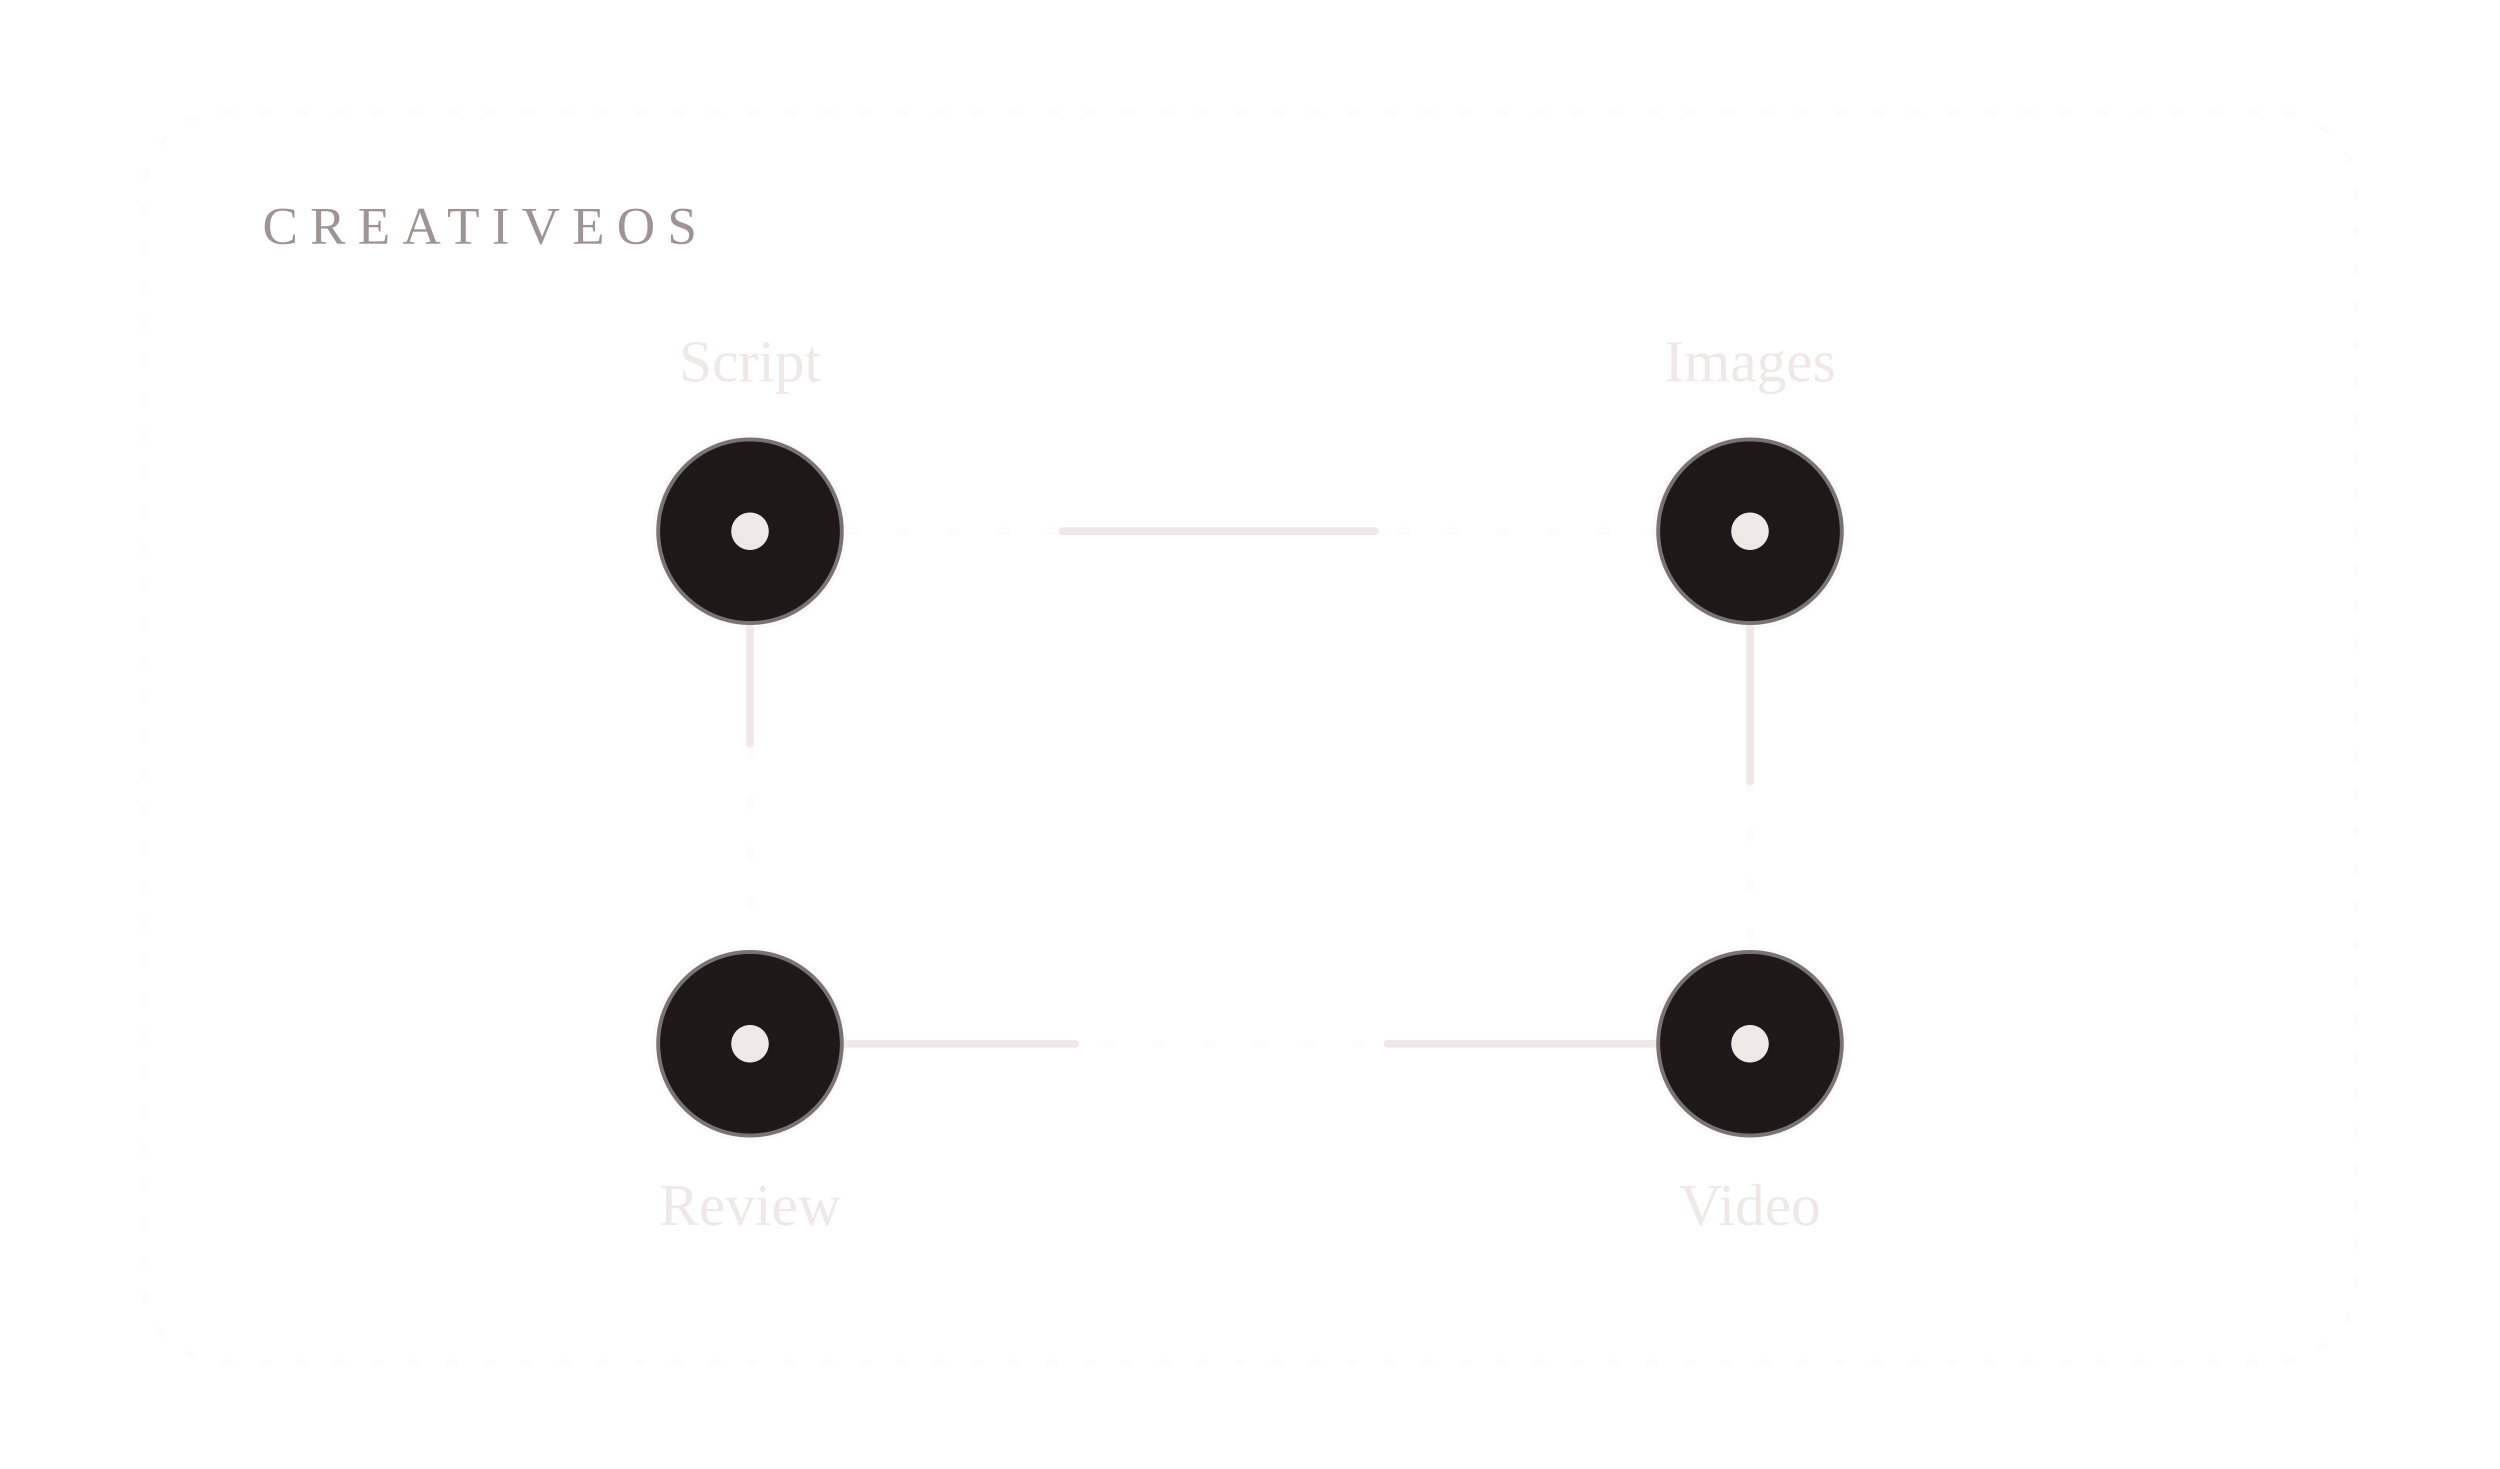
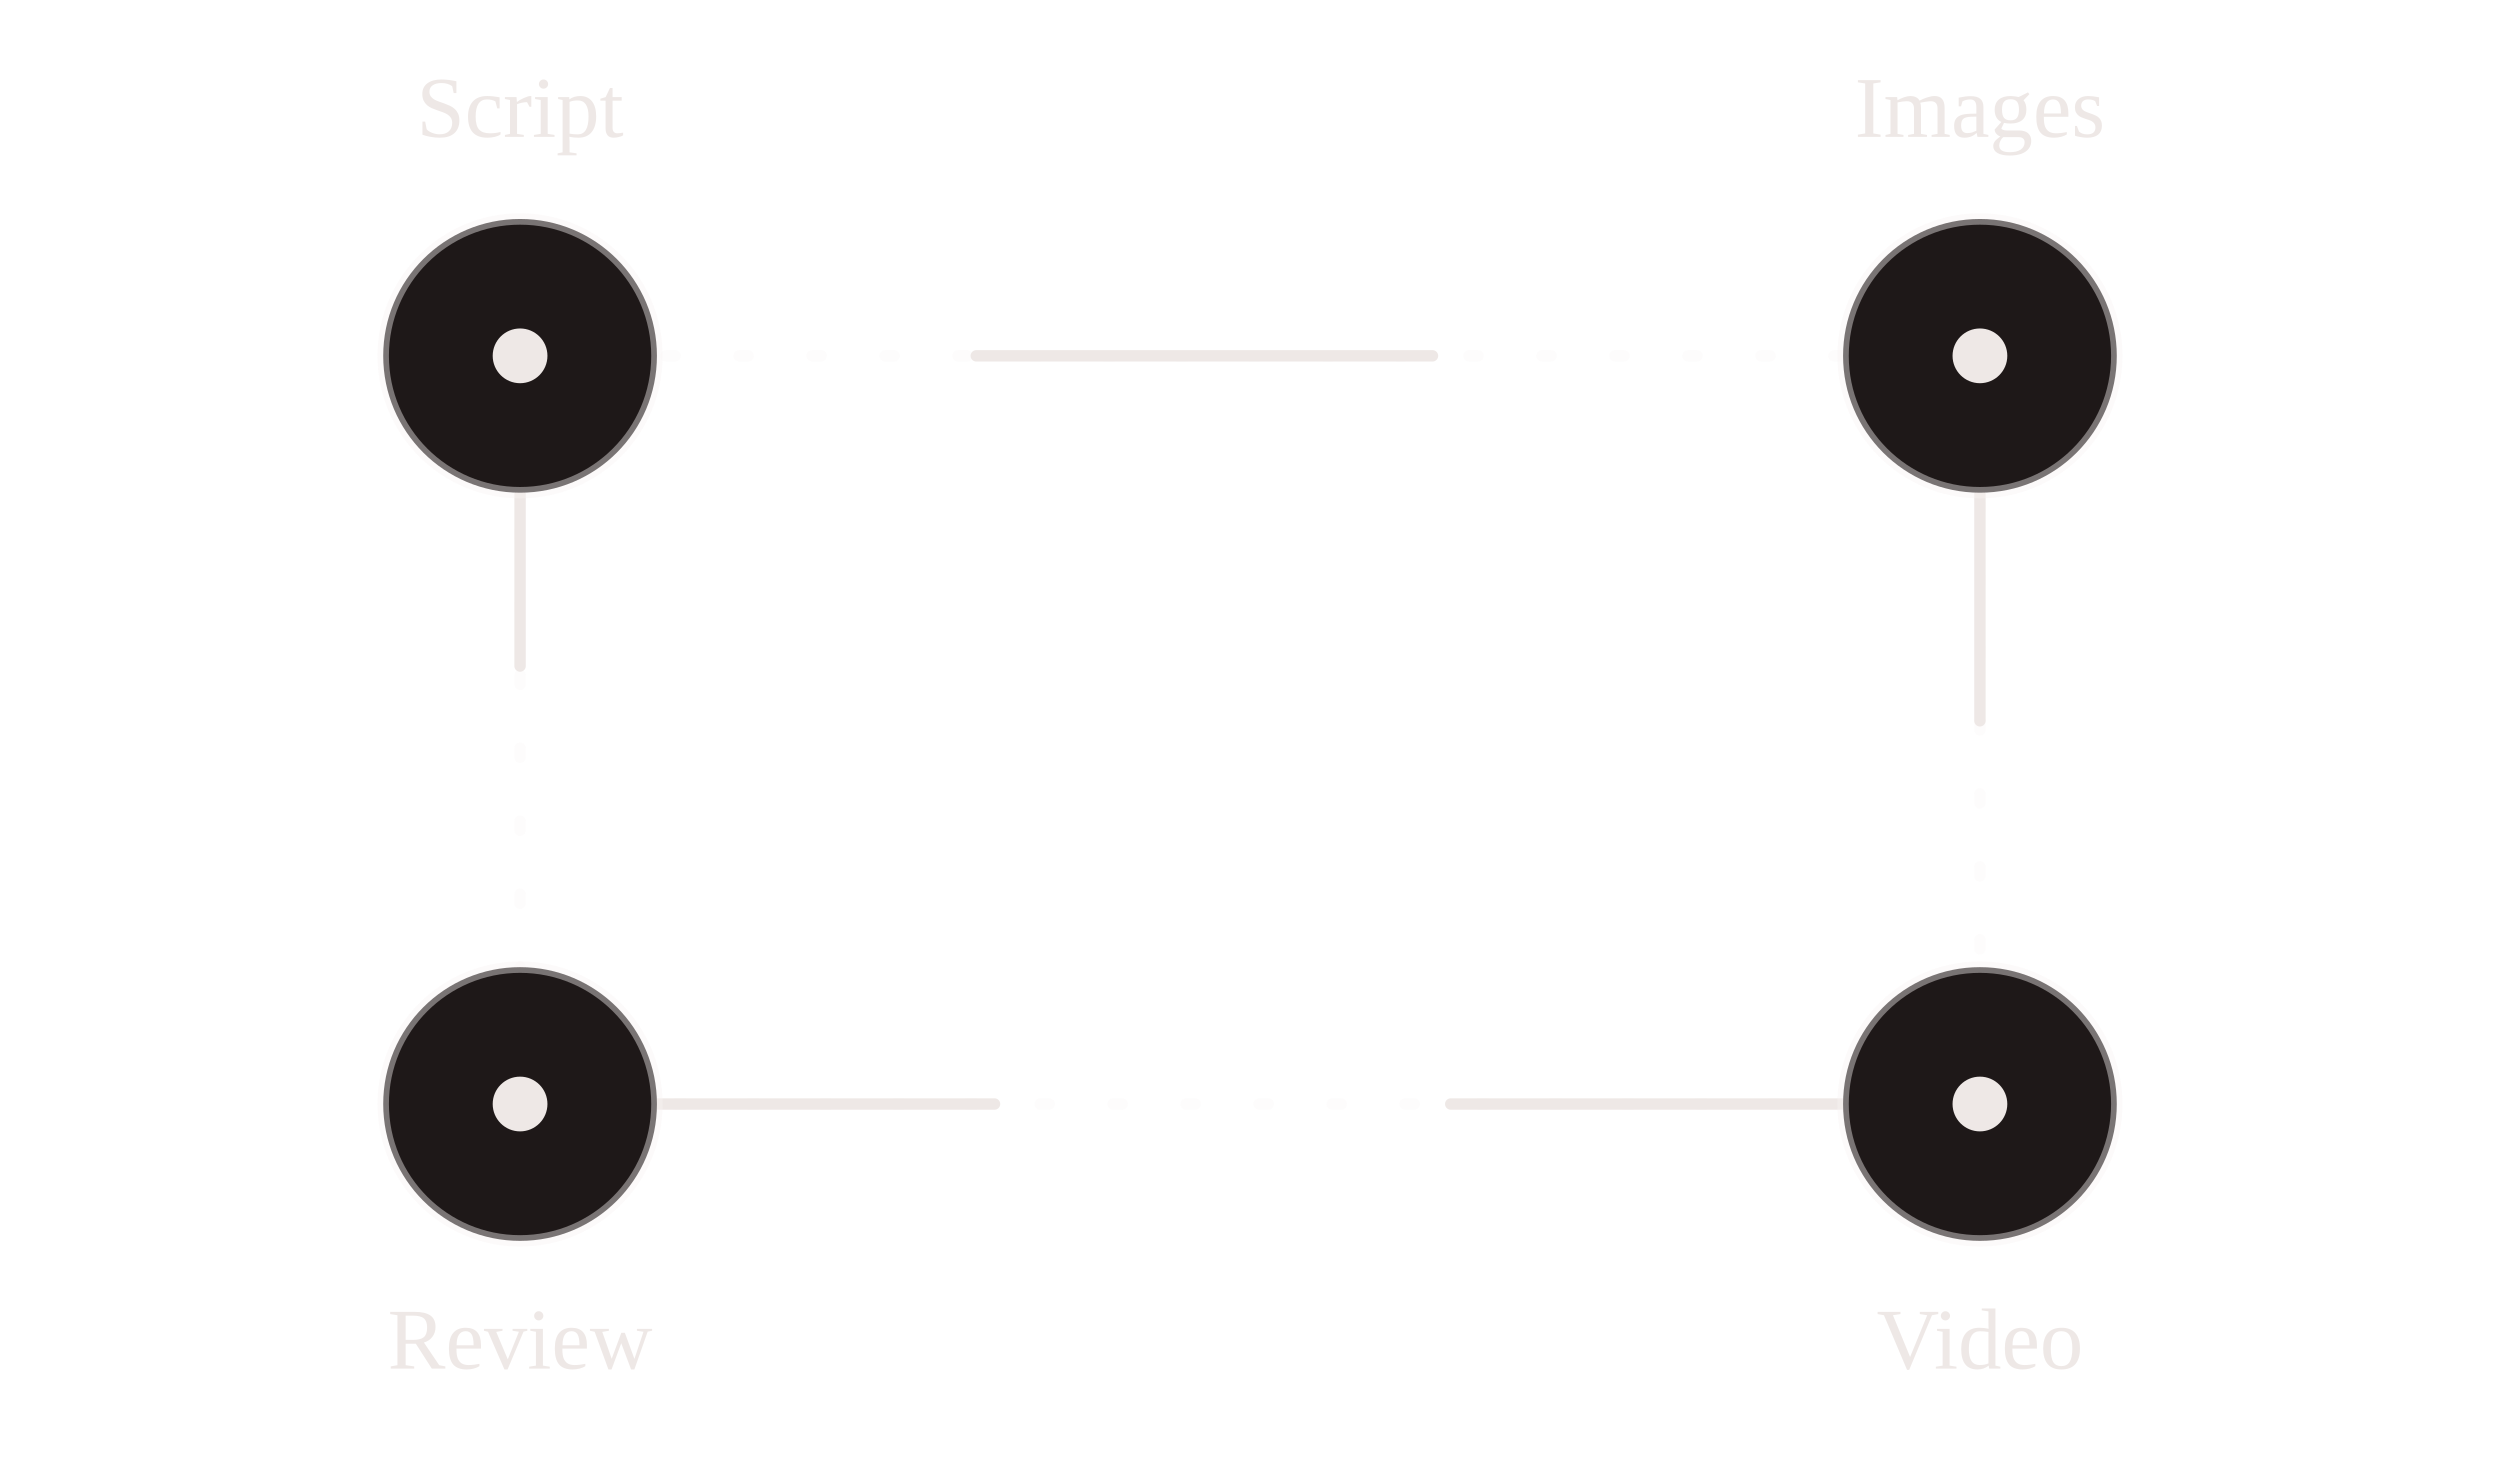
- <svg xmlns="http://www.w3.org/2000/svg" viewBox="0 0 800 470">
+ <svg xmlns="http://www.w3.org/2000/svg" viewBox="126 92 548 322">
  <style>
-     /* Same technique as the deck's other diagrams: a short dash runs the
-        path while a second copy of the path fills in behind it. The loop
-        is 968 units around (320+164+320+164), so the runner travels
-        exactly that far in one cycle and the fill tracks it. */
+     /* Same technique as the deck's other diagrams: a marker runs the path
+        while a second copy of the path fills in behind it. The loop is 968
+        units around (320+164+320+164); at section 01's speed (246 units a
+        second) that is 3.93s, so travel takes 49.15% of the 8s cycle and
+        the rest is the hold. The marker is a zero-length dash with a round
+        cap — a dot that rides the line exactly as the fill does. */
    @keyframes cosCanvasRun {
      0%       { stroke-dashoffset: 0; opacity: 1; }
      49.15%   { stroke-dashoffset: -968; opacity: 1; }
-       49.65% { opacity: 0; }
+       49.65%   { opacity: 0; }
      100%     { stroke-dashoffset: -968; opacity: 0; }
    }
    @keyframes cosCanvasFill {
      0%       { stroke-dashoffset: 100; opacity: 0.9; }
      49.15%   { stroke-dashoffset: 0; opacity: 0.9; }
      100%     { stroke-dashoffset: 0; opacity: 0; }
    }
    .cosCanvasRunner { animation: cosCanvasRun 8s linear infinite; }
    .cosCanvasFill   { animation: cosCanvasFill 8s linear infinite; }
    @media (prefers-reduced-motion: reduce) {
      .cosCanvasRunner,
      .cosCanvasFill { animation: none; stroke-dashoffset: 0; opacity: 0.9; }
    }
  </style>
-   <rect x="46" y="36" width="708" height="400" rx="26" fill="none" stroke="rgba(248,244,242,0.22)" stroke-width="2" stroke-dasharray="2 10" stroke-linecap="round" />
-   <text x="84" y="78" style="font-size:17px;letter-spacing:3.9px" fill="#9e9493">CREATIVEOS</text>
  <path d="M240,170 H560 V334 H240 Z" fill="none" stroke="rgba(248,244,242,0.24)" stroke-width="2.5" stroke-dasharray="2 14" stroke-linecap="round" />
  <path class="cosCanvasFill" d="M240,170 H560 V334 H240 Z" pathLength="100" fill="none" stroke="#eee8e6" stroke-width="2.5" stroke-linecap="round" stroke-dasharray="100 100" stroke-dashoffset="100" />
-   <path class="cosCanvasRunner" d="M240,170 H560 V334 H240 Z" fill="none" stroke="#ea0000" stroke-width="5" stroke-linecap="round" stroke-dasharray="16 952" />
+   <path class="cosCanvasRunner" d="M240,170 H560 V334 H240 Z" fill="none" stroke="#ea0000" stroke-width="11" stroke-linecap="round" stroke-dasharray="0.01 967.99" />
  <g fill="#1e1818" stroke="rgba(248,244,242,0.42)" stroke-width="2.5">
    <circle cx="240" cy="170" r="30" />
    <circle cx="560" cy="170" r="30" />
    <circle cx="560" cy="334" r="30" />
    <circle cx="240" cy="334" r="30" />
  </g>
  <g fill="#eee8e6">
    <circle cx="240" cy="170" r="6" />
    <circle cx="560" cy="170" r="6" />
    <circle cx="560" cy="334" r="6" />
    <circle cx="240" cy="334" r="6" />
  </g>
  <g text-anchor="middle" style="font-size:19px" fill="#eee8e6">
    <text x="240" y="122">Script</text>
    <text x="560" y="122">Images</text>
    <text x="560" y="392">Video</text>
    <text x="240" y="392">Review</text>
  </g>
</svg>
